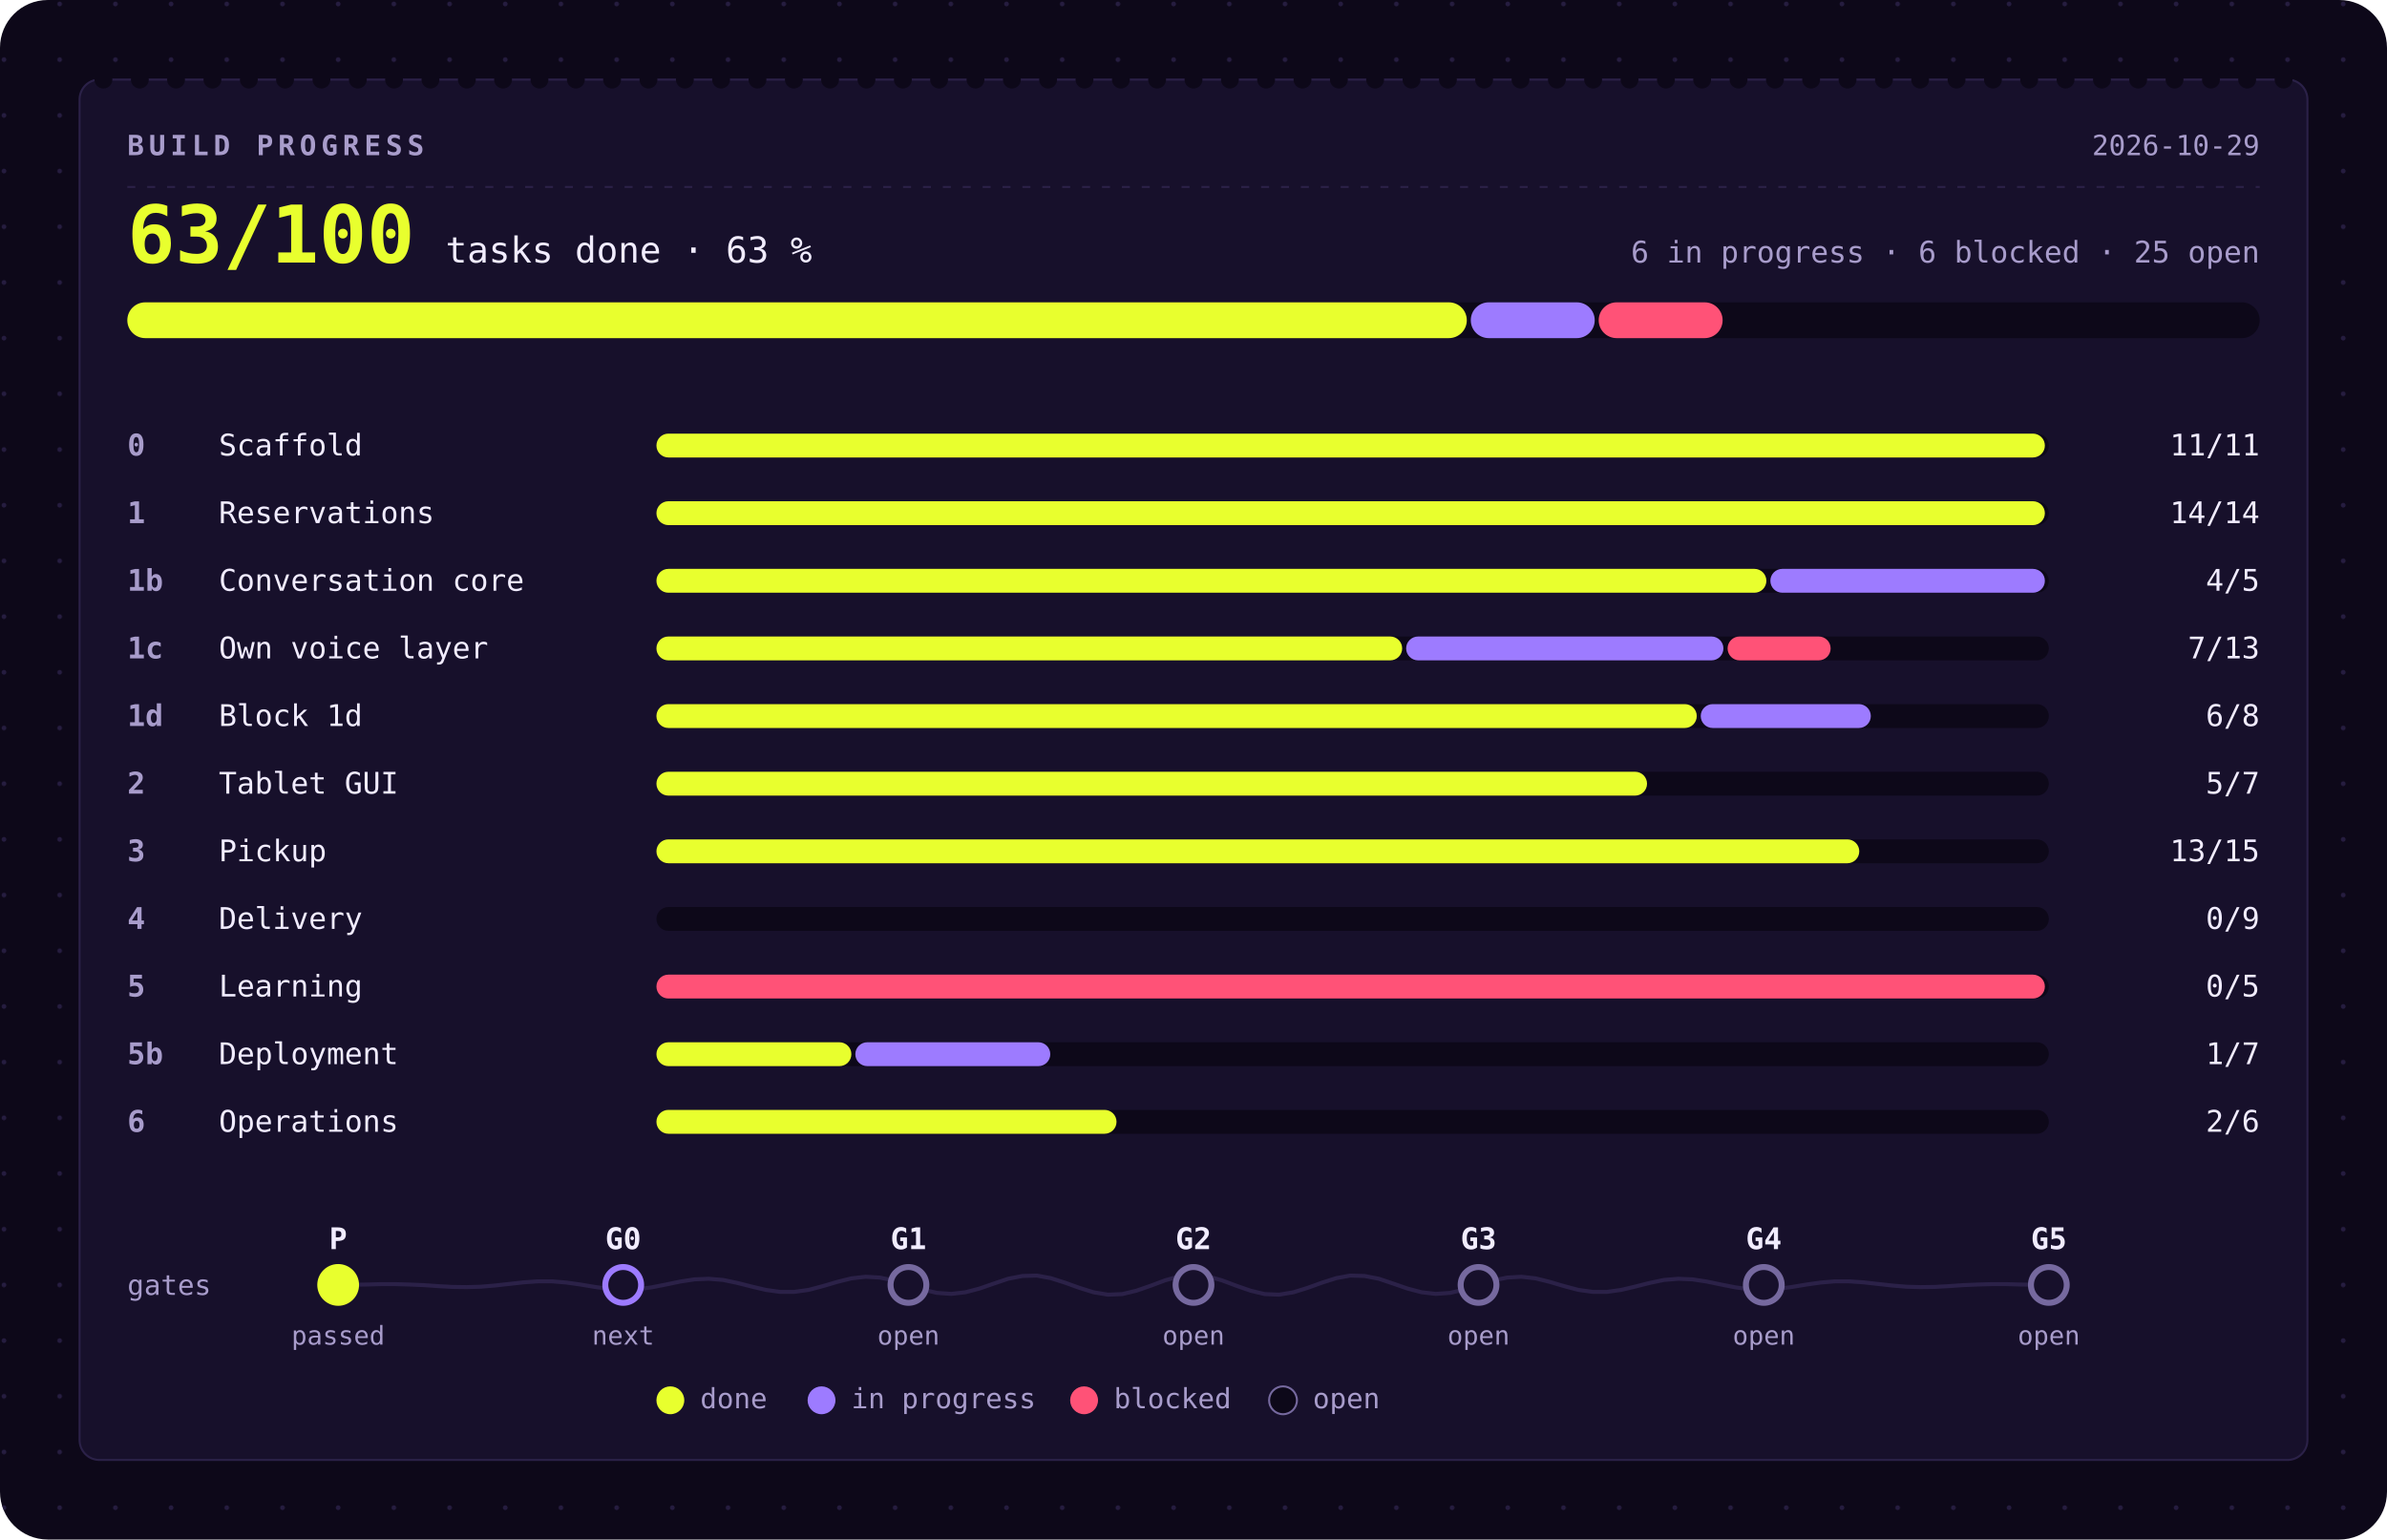
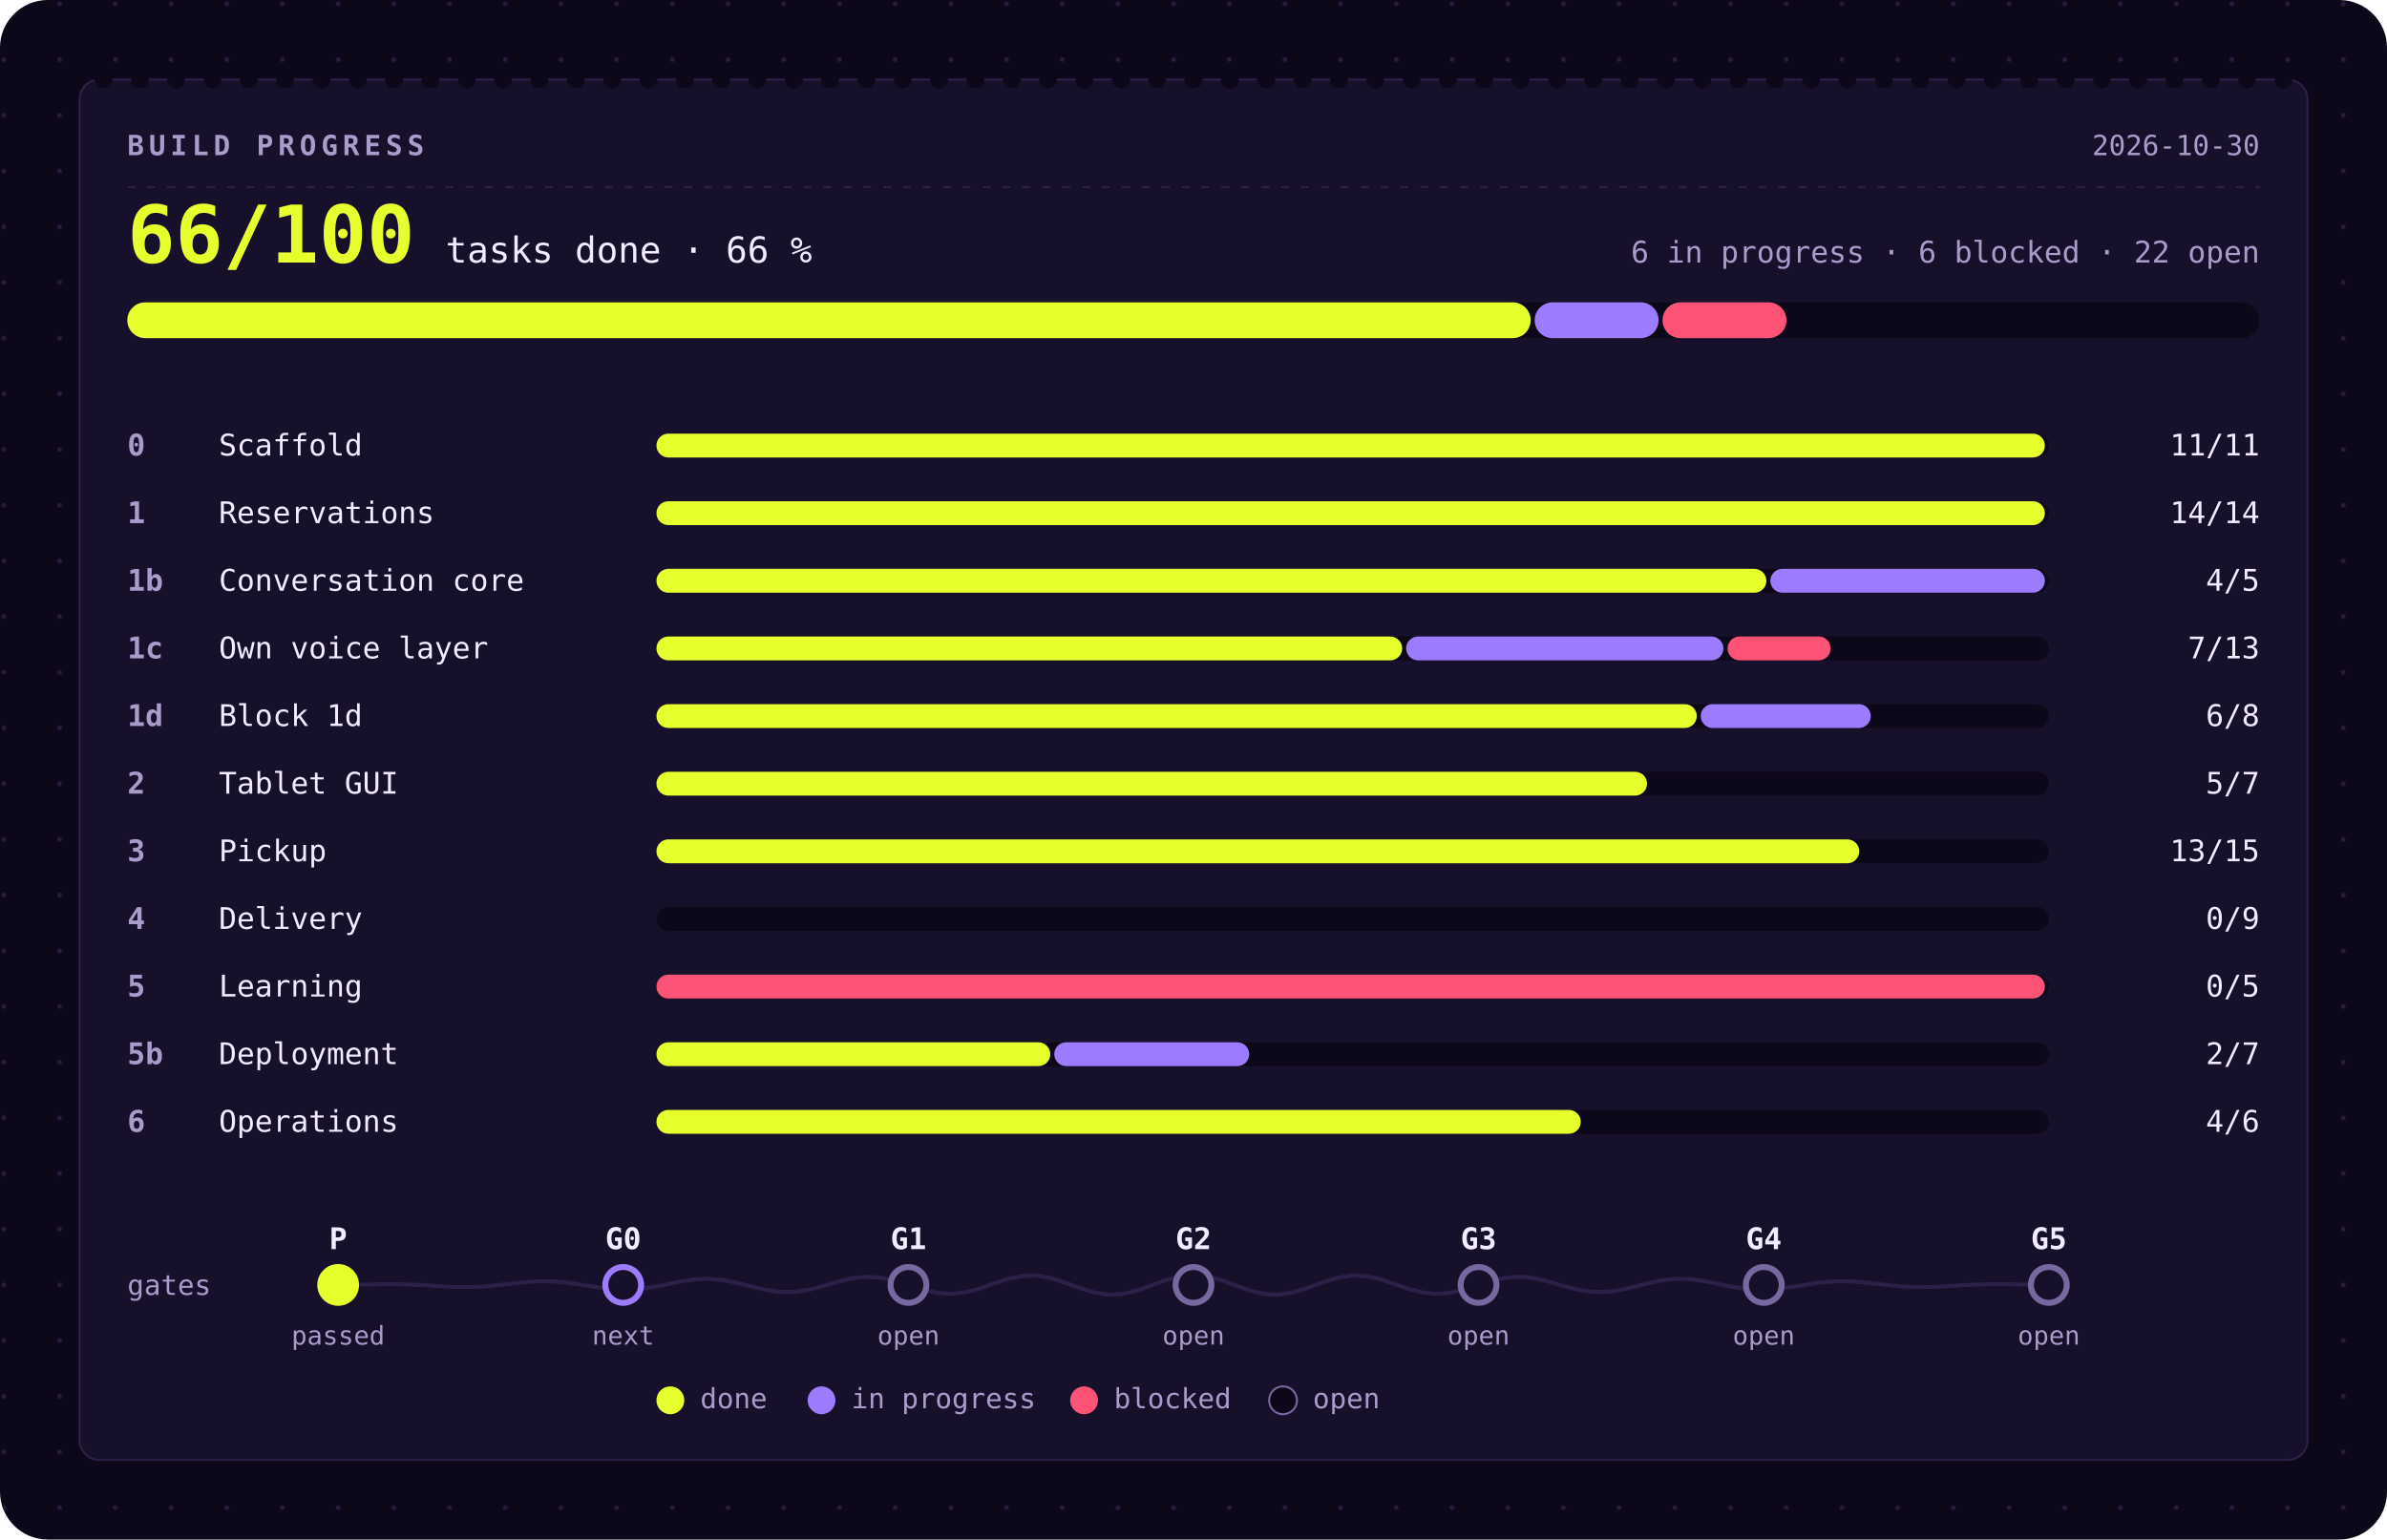
<svg xmlns="http://www.w3.org/2000/svg" width="1200" height="774" viewBox="0 0 1200 774" role="img" aria-labelledby="t d">
  <style>text{font-family:ui-monospace, 'JetBrains Mono', 'SF Mono', Menlo, Consolas, 'DejaVu Sans Mono', monospace}</style>
  <defs>
    <filter id="glow" filterUnits="userSpaceOnUse" x="0" y="0" width="1200" height="774">
      <feGaussianBlur stdDeviation="6" />
    </filter>
    <filter id="soft" filterUnits="userSpaceOnUse" x="0" y="0" width="1200" height="774">
      <feGaussianBlur stdDeviation="2.2" />
    </filter>
  </defs>
  <rect width="1200" height="774" rx="24" fill="#0D0819" />
  <pattern id="dots" width="28" height="28" patternUnits="userSpaceOnUse">
    <circle cx="2" cy="2" r="1.2" fill="#2B2148" />
  </pattern>
  <rect width="1200" height="774" rx="24" fill="url(#dots)" opacity="0.8" />
  <rect x="40" y="40" width="1120" height="694" rx="10" fill="#17102B" stroke="#2B2148" />
  <circle cx="52" cy="40" r="4.5" fill="#0D0819" />
  <circle cx="70.3" cy="40" r="4.5" fill="#0D0819" />
  <circle cx="88.5" cy="40" r="4.5" fill="#0D0819" />
  <circle cx="106.8" cy="40" r="4.5" fill="#0D0819" />
  <circle cx="125.1" cy="40" r="4.5" fill="#0D0819" />
  <circle cx="143.3" cy="40" r="4.5" fill="#0D0819" />
  <circle cx="161.6" cy="40" r="4.5" fill="#0D0819" />
  <circle cx="179.9" cy="40" r="4.5" fill="#0D0819" />
  <circle cx="198.1" cy="40" r="4.5" fill="#0D0819" />
  <circle cx="216.4" cy="40" r="4.5" fill="#0D0819" />
  <circle cx="234.7" cy="40" r="4.5" fill="#0D0819" />
  <circle cx="252.9" cy="40" r="4.5" fill="#0D0819" />
  <circle cx="271.2" cy="40" r="4.5" fill="#0D0819" />
  <circle cx="289.5" cy="40" r="4.5" fill="#0D0819" />
  <circle cx="307.7" cy="40" r="4.5" fill="#0D0819" />
  <circle cx="326" cy="40" r="4.5" fill="#0D0819" />
  <circle cx="344.3" cy="40" r="4.5" fill="#0D0819" />
  <circle cx="362.5" cy="40" r="4.5" fill="#0D0819" />
  <circle cx="380.8" cy="40" r="4.5" fill="#0D0819" />
  <circle cx="399.1" cy="40" r="4.5" fill="#0D0819" />
  <circle cx="417.3" cy="40" r="4.5" fill="#0D0819" />
  <circle cx="435.6" cy="40" r="4.5" fill="#0D0819" />
  <circle cx="453.9" cy="40" r="4.5" fill="#0D0819" />
  <circle cx="472.1" cy="40" r="4.5" fill="#0D0819" />
  <circle cx="490.4" cy="40" r="4.5" fill="#0D0819" />
  <circle cx="508.7" cy="40" r="4.5" fill="#0D0819" />
  <circle cx="526.9" cy="40" r="4.5" fill="#0D0819" />
  <circle cx="545.2" cy="40" r="4.5" fill="#0D0819" />
  <circle cx="563.5" cy="40" r="4.5" fill="#0D0819" />
  <circle cx="581.7" cy="40" r="4.5" fill="#0D0819" />
  <circle cx="600" cy="40" r="4.5" fill="#0D0819" />
  <circle cx="618.3" cy="40" r="4.5" fill="#0D0819" />
  <circle cx="636.5" cy="40" r="4.5" fill="#0D0819" />
  <circle cx="654.8" cy="40" r="4.5" fill="#0D0819" />
  <circle cx="673.1" cy="40" r="4.5" fill="#0D0819" />
  <circle cx="691.3" cy="40" r="4.5" fill="#0D0819" />
  <circle cx="709.6" cy="40" r="4.5" fill="#0D0819" />
  <circle cx="727.9" cy="40" r="4.5" fill="#0D0819" />
  <circle cx="746.1" cy="40" r="4.5" fill="#0D0819" />
  <circle cx="764.4" cy="40" r="4.5" fill="#0D0819" />
  <circle cx="782.7" cy="40" r="4.5" fill="#0D0819" />
  <circle cx="800.9" cy="40" r="4.5" fill="#0D0819" />
  <circle cx="819.2" cy="40" r="4.5" fill="#0D0819" />
  <circle cx="837.5" cy="40" r="4.5" fill="#0D0819" />
  <circle cx="855.7" cy="40" r="4.5" fill="#0D0819" />
  <circle cx="874" cy="40" r="4.5" fill="#0D0819" />
  <circle cx="892.3" cy="40" r="4.5" fill="#0D0819" />
  <circle cx="910.5" cy="40" r="4.5" fill="#0D0819" />
  <circle cx="928.8" cy="40" r="4.5" fill="#0D0819" />
  <circle cx="947.1" cy="40" r="4.5" fill="#0D0819" />
  <circle cx="965.3" cy="40" r="4.5" fill="#0D0819" />
  <circle cx="983.6" cy="40" r="4.5" fill="#0D0819" />
  <circle cx="1001.9" cy="40" r="4.5" fill="#0D0819" />
  <circle cx="1020.1" cy="40" r="4.5" fill="#0D0819" />
  <circle cx="1038.4" cy="40" r="4.5" fill="#0D0819" />
  <circle cx="1056.7" cy="40" r="4.5" fill="#0D0819" />
  <circle cx="1074.9" cy="40" r="4.5" fill="#0D0819" />
  <circle cx="1093.2" cy="40" r="4.5" fill="#0D0819" />
  <circle cx="1111.5" cy="40" r="4.5" fill="#0D0819" />
  <circle cx="1129.7" cy="40" r="4.5" fill="#0D0819" />
  <circle cx="1148" cy="40" r="4.5" fill="#0D0819" />
  <text x="64" y="78" font-size="14" fill="#A89CCB" font-weight="700" letter-spacing="2.4">BUILD PROGRESS</text>
-   <text x="1136" y="78" font-size="14" fill="#A89CCB" text-anchor="end">2026-10-29</text>
+   <text x="1136" y="78" font-size="14" fill="#A89CCB" text-anchor="end">2026-10-30</text>
  <line x1="64" y1="94" x2="1136" y2="94" stroke="#2B2148" stroke-dasharray="4 6" />
-   <text x="64" y="132" font-size="40" fill="#E8FF2E" font-weight="700">63/100</text>
-   <text x="224" y="132" font-size="18" fill="#F1ECFF">tasks done · 63 %</text>
-   <text x="1136" y="132" font-size="15" fill="#A89CCB" text-anchor="end">6 in progress · 6 blocked · 25 open</text>
+   <text x="64" y="132" font-size="40" fill="#E8FF2E" font-weight="700">66/100</text>
+   <text x="224" y="132" font-size="18" fill="#F1ECFF">tasks done · 66 %</text>
+   <text x="1136" y="132" font-size="15" fill="#A89CCB" text-anchor="end">6 in progress · 6 blocked · 22 open</text>
  <rect x="64" y="152" width="1072" height="18" rx="9" fill="#0D0819" />
-   <rect x="64" y="152" width="673.4" height="18" rx="9" fill="#E8FF2E" />
-   <rect x="739.4" y="152" width="62.3" height="18" rx="9" fill="#9D7BFF" />
-   <rect x="803.7" y="152" width="62.3" height="18" rx="9" fill="#FF5277" />
+   <rect x="64" y="152" width="705.5" height="18" rx="9" fill="#E8FF2E" />
+   <rect x="771.5" y="152" width="62.3" height="18" rx="9" fill="#9D7BFF" />
+   <rect x="835.8" y="152" width="62.3" height="18" rx="9" fill="#FF5277" />
  <text x="64" y="229" font-size="15" fill="#A89CCB" font-weight="700">0</text>
  <text x="110" y="229" font-size="15" fill="#F1ECFF">Scaffold</text>
  <rect x="330" y="218" width="700" height="12" rx="6" fill="#0D0819" />
  <rect x="330" y="218" width="698" height="12" rx="6" fill="#E8FF2E" />
  <text x="1136" y="229" font-size="15" fill="#F1ECFF" text-anchor="end">11/11</text>
  <text x="64" y="263" font-size="15" fill="#A89CCB" font-weight="700">1</text>
  <text x="110" y="263" font-size="15" fill="#F1ECFF">Reservations</text>
  <rect x="330" y="252" width="700" height="12" rx="6" fill="#0D0819" />
  <rect x="330" y="252" width="698" height="12" rx="6" fill="#E8FF2E" />
  <text x="1136" y="263" font-size="15" fill="#F1ECFF" text-anchor="end">14/14</text>
  <text x="64" y="297" font-size="15" fill="#A89CCB" font-weight="700">1b</text>
  <text x="110" y="297" font-size="15" fill="#F1ECFF">Conversation core</text>
  <rect x="330" y="286" width="700" height="12" rx="6" fill="#0D0819" />
  <rect x="330" y="286" width="558" height="12" rx="6" fill="#E8FF2E" />
  <rect x="890" y="286" width="138" height="12" rx="6" fill="#9D7BFF" />
  <text x="1136" y="297" font-size="15" fill="#F1ECFF" text-anchor="end">4/5</text>
  <text x="64" y="331" font-size="15" fill="#A89CCB" font-weight="700">1c</text>
  <text x="110" y="331" font-size="15" fill="#F1ECFF">Own voice layer</text>
  <rect x="330" y="320" width="700" height="12" rx="6" fill="#0D0819" />
  <rect x="330" y="320" width="374.9" height="12" rx="6" fill="#E8FF2E" />
  <rect x="706.9" y="320" width="159.5" height="12" rx="6" fill="#9D7BFF" />
  <rect x="868.5" y="320" width="51.8" height="12" rx="6" fill="#FF5277" />
  <text x="1136" y="331" font-size="15" fill="#F1ECFF" text-anchor="end">7/13</text>
  <text x="64" y="365" font-size="15" fill="#A89CCB" font-weight="700">1d</text>
  <text x="110" y="365" font-size="15" fill="#F1ECFF">Block 1d</text>
  <rect x="330" y="354" width="700" height="12" rx="6" fill="#0D0819" />
  <rect x="330" y="354" width="523" height="12" rx="6" fill="#E8FF2E" />
  <rect x="855" y="354" width="85.5" height="12" rx="6" fill="#9D7BFF" />
  <text x="1136" y="365" font-size="15" fill="#F1ECFF" text-anchor="end">6/8</text>
  <text x="64" y="399" font-size="15" fill="#A89CCB" font-weight="700">2</text>
  <text x="110" y="399" font-size="15" fill="#F1ECFF">Tablet GUI</text>
  <rect x="330" y="388" width="700" height="12" rx="6" fill="#0D0819" />
  <rect x="330" y="388" width="498" height="12" rx="6" fill="#E8FF2E" />
  <text x="1136" y="399" font-size="15" fill="#F1ECFF" text-anchor="end">5/7</text>
  <text x="64" y="433" font-size="15" fill="#A89CCB" font-weight="700">3</text>
  <text x="110" y="433" font-size="15" fill="#F1ECFF">Pickup</text>
  <rect x="330" y="422" width="700" height="12" rx="6" fill="#0D0819" />
  <rect x="330" y="422" width="604.7" height="12" rx="6" fill="#E8FF2E" />
  <text x="1136" y="433" font-size="15" fill="#F1ECFF" text-anchor="end">13/15</text>
  <text x="64" y="467" font-size="15" fill="#A89CCB" font-weight="700">4</text>
  <text x="110" y="467" font-size="15" fill="#F1ECFF">Delivery</text>
  <rect x="330" y="456" width="700" height="12" rx="6" fill="#0D0819" />
  <text x="1136" y="467" font-size="15" fill="#F1ECFF" text-anchor="end">0/9</text>
  <text x="64" y="501" font-size="15" fill="#A89CCB" font-weight="700">5</text>
  <text x="110" y="501" font-size="15" fill="#F1ECFF">Learning</text>
  <rect x="330" y="490" width="700" height="12" rx="6" fill="#0D0819" />
  <rect x="330" y="490" width="698" height="12" rx="6" fill="#FF5277" />
  <text x="1136" y="501" font-size="15" fill="#F1ECFF" text-anchor="end">0/5</text>
  <text x="64" y="535" font-size="15" fill="#A89CCB" font-weight="700">5b</text>
  <text x="110" y="535" font-size="15" fill="#F1ECFF">Deployment</text>
  <rect x="330" y="524" width="700" height="12" rx="6" fill="#0D0819" />
-   <rect x="330" y="524" width="98" height="12" rx="6" fill="#E8FF2E" />
-   <rect x="430" y="524" width="98" height="12" rx="6" fill="#9D7BFF" />
-   <text x="1136" y="535" font-size="15" fill="#F1ECFF" text-anchor="end">1/7</text>
+   <rect x="330" y="524" width="198" height="12" rx="6" fill="#E8FF2E" />
+   <rect x="530" y="524" width="98" height="12" rx="6" fill="#9D7BFF" />
+   <text x="1136" y="535" font-size="15" fill="#F1ECFF" text-anchor="end">2/7</text>
  <text x="64" y="569" font-size="15" fill="#A89CCB" font-weight="700">6</text>
  <text x="110" y="569" font-size="15" fill="#F1ECFF">Operations</text>
  <rect x="330" y="558" width="700" height="12" rx="6" fill="#0D0819" />
-   <rect x="330" y="558" width="231.3" height="12" rx="6" fill="#E8FF2E" />
-   <text x="1136" y="569" font-size="15" fill="#F1ECFF" text-anchor="end">2/6</text>
+   <rect x="330" y="558" width="464.7" height="12" rx="6" fill="#E8FF2E" />
+   <text x="1136" y="569" font-size="15" fill="#F1ECFF" text-anchor="end">4/6</text>
  <path d="M170 646 L177.2 645.9 L184.3 645.8 L191.5 645.6 L198.7 645.6 L205.8 645.8 L213 646.1 L220.2 646.6 L227.3 647 L234.5 647.1 L241.7 646.9 L248.8 646.3 L256 645.5 L263.2 644.7 L270.3 644.2 L277.5 644.2 L284.7 644.8 L291.8 645.8 L299 647 L306.2 648 L313.3 648.5 L320.5 648.2 L327.7 647.2 L334.8 645.8 L342 644.3 L349.2 643.2 L356.3 642.9 L363.5 643.5 L370.7 645 L377.8 646.8 L385 648.5 L392.2 649.5 L399.3 649.5 L406.5 648.5 L413.7 646.6 L420.8 644.5 L428 642.7 L435.2 641.9 L442.3 642.3 L449.5 643.8 L456.7 646 L463.8 648.3 L471 650 L478.2 650.5 L485.3 649.7 L492.5 647.8 L499.7 645.3 L506.8 642.9 L514 641.5 L521.2 641.3 L528.3 642.6 L535.5 644.9 L542.7 647.5 L549.8 649.7 L557 650.9 L564.2 650.6 L571.3 648.9 L578.5 646.4 L585.7 643.7 L592.8 641.7 L600 641 L607.2 641.7 L614.3 643.7 L621.5 646.4 L628.7 648.9 L635.8 650.6 L643 650.9 L650.2 649.7 L657.3 647.5 L664.5 644.9 L671.7 642.6 L678.8 641.3 L686 641.5 L693.2 642.9 L700.3 645.3 L707.5 647.8 L714.7 649.7 L721.8 650.5 L729 650 L736.2 648.3 L743.3 646 L750.5 643.8 L757.7 642.3 L764.8 641.9 L772 642.7 L779.2 644.5 L786.3 646.6 L793.5 648.5 L800.7 649.5 L807.8 649.5 L815 648.5 L822.2 646.8 L829.3 645 L836.5 643.5 L843.7 642.9 L850.8 643.2 L858 644.3 L865.2 645.8 L872.3 647.2 L879.5 648.2 L886.7 648.5 L893.8 648 L901 647 L908.2 645.8 L915.3 644.8 L922.5 644.2 L929.7 644.2 L936.8 644.7 L944 645.5 L951.2 646.3 L958.3 646.9 L965.5 647.1 L972.7 647 L979.8 646.6 L987 646.1 L994.2 645.8 L1001.3 645.6 L1008.5 645.6 L1015.7 645.8 L1022.8 645.9 L1030 646" fill="none" stroke="#2B2148" stroke-width="2" />
  <circle cx="170" cy="646" r="9" fill="#E8FF2E" stroke="#E8FF2E" stroke-width="3" />
  <text x="170" y="628" font-size="15" fill="#F1ECFF" text-anchor="middle" font-weight="700">P</text>
  <text x="170" y="676" font-size="13" fill="#A89CCB" text-anchor="middle">passed</text>
  <circle cx="313.3" cy="646" r="9" fill="#17102B" stroke="#9D7BFF" stroke-width="3" />
  <text x="313.3" y="628" font-size="15" fill="#F1ECFF" text-anchor="middle" font-weight="700">G0</text>
  <text x="313.3" y="676" font-size="13" fill="#A89CCB" text-anchor="middle">next</text>
  <circle cx="456.7" cy="646" r="9" fill="#17102B" stroke="#76699F" stroke-width="3" />
  <text x="456.7" y="628" font-size="15" fill="#F1ECFF" text-anchor="middle" font-weight="700">G1</text>
  <text x="456.7" y="676" font-size="13" fill="#A89CCB" text-anchor="middle">open</text>
  <circle cx="600" cy="646" r="9" fill="#17102B" stroke="#76699F" stroke-width="3" />
  <text x="600" y="628" font-size="15" fill="#F1ECFF" text-anchor="middle" font-weight="700">G2</text>
  <text x="600" y="676" font-size="13" fill="#A89CCB" text-anchor="middle">open</text>
  <circle cx="743.3" cy="646" r="9" fill="#17102B" stroke="#76699F" stroke-width="3" />
  <text x="743.3" y="628" font-size="15" fill="#F1ECFF" text-anchor="middle" font-weight="700">G3</text>
  <text x="743.3" y="676" font-size="13" fill="#A89CCB" text-anchor="middle">open</text>
  <circle cx="886.7" cy="646" r="9" fill="#17102B" stroke="#76699F" stroke-width="3" />
  <text x="886.7" y="628" font-size="15" fill="#F1ECFF" text-anchor="middle" font-weight="700">G4</text>
  <text x="886.7" y="676" font-size="13" fill="#A89CCB" text-anchor="middle">open</text>
  <circle cx="1030" cy="646" r="9" fill="#17102B" stroke="#76699F" stroke-width="3" />
  <text x="1030" y="628" font-size="15" fill="#F1ECFF" text-anchor="middle" font-weight="700">G5</text>
  <text x="1030" y="676" font-size="13" fill="#A89CCB" text-anchor="middle">open</text>
  <text x="64" y="651" font-size="14" fill="#A89CCB">gates</text>
  <rect x="330" y="697" width="14" height="14" rx="7" fill="#E8FF2E" />
  <text x="352" y="708" font-size="14" fill="#A89CCB">done</text>
  <rect x="406" y="697" width="14" height="14" rx="7" fill="#9D7BFF" />
  <text x="428" y="708" font-size="14" fill="#A89CCB">in progress</text>
  <rect x="538" y="697" width="14" height="14" rx="7" fill="#FF5277" />
  <text x="560" y="708" font-size="14" fill="#A89CCB">blocked</text>
  <rect x="638" y="697" width="14" height="14" rx="7" fill="#0D0819" stroke="#76699F" />
  <text x="660" y="708" font-size="14" fill="#A89CCB">open</text>
</svg>
